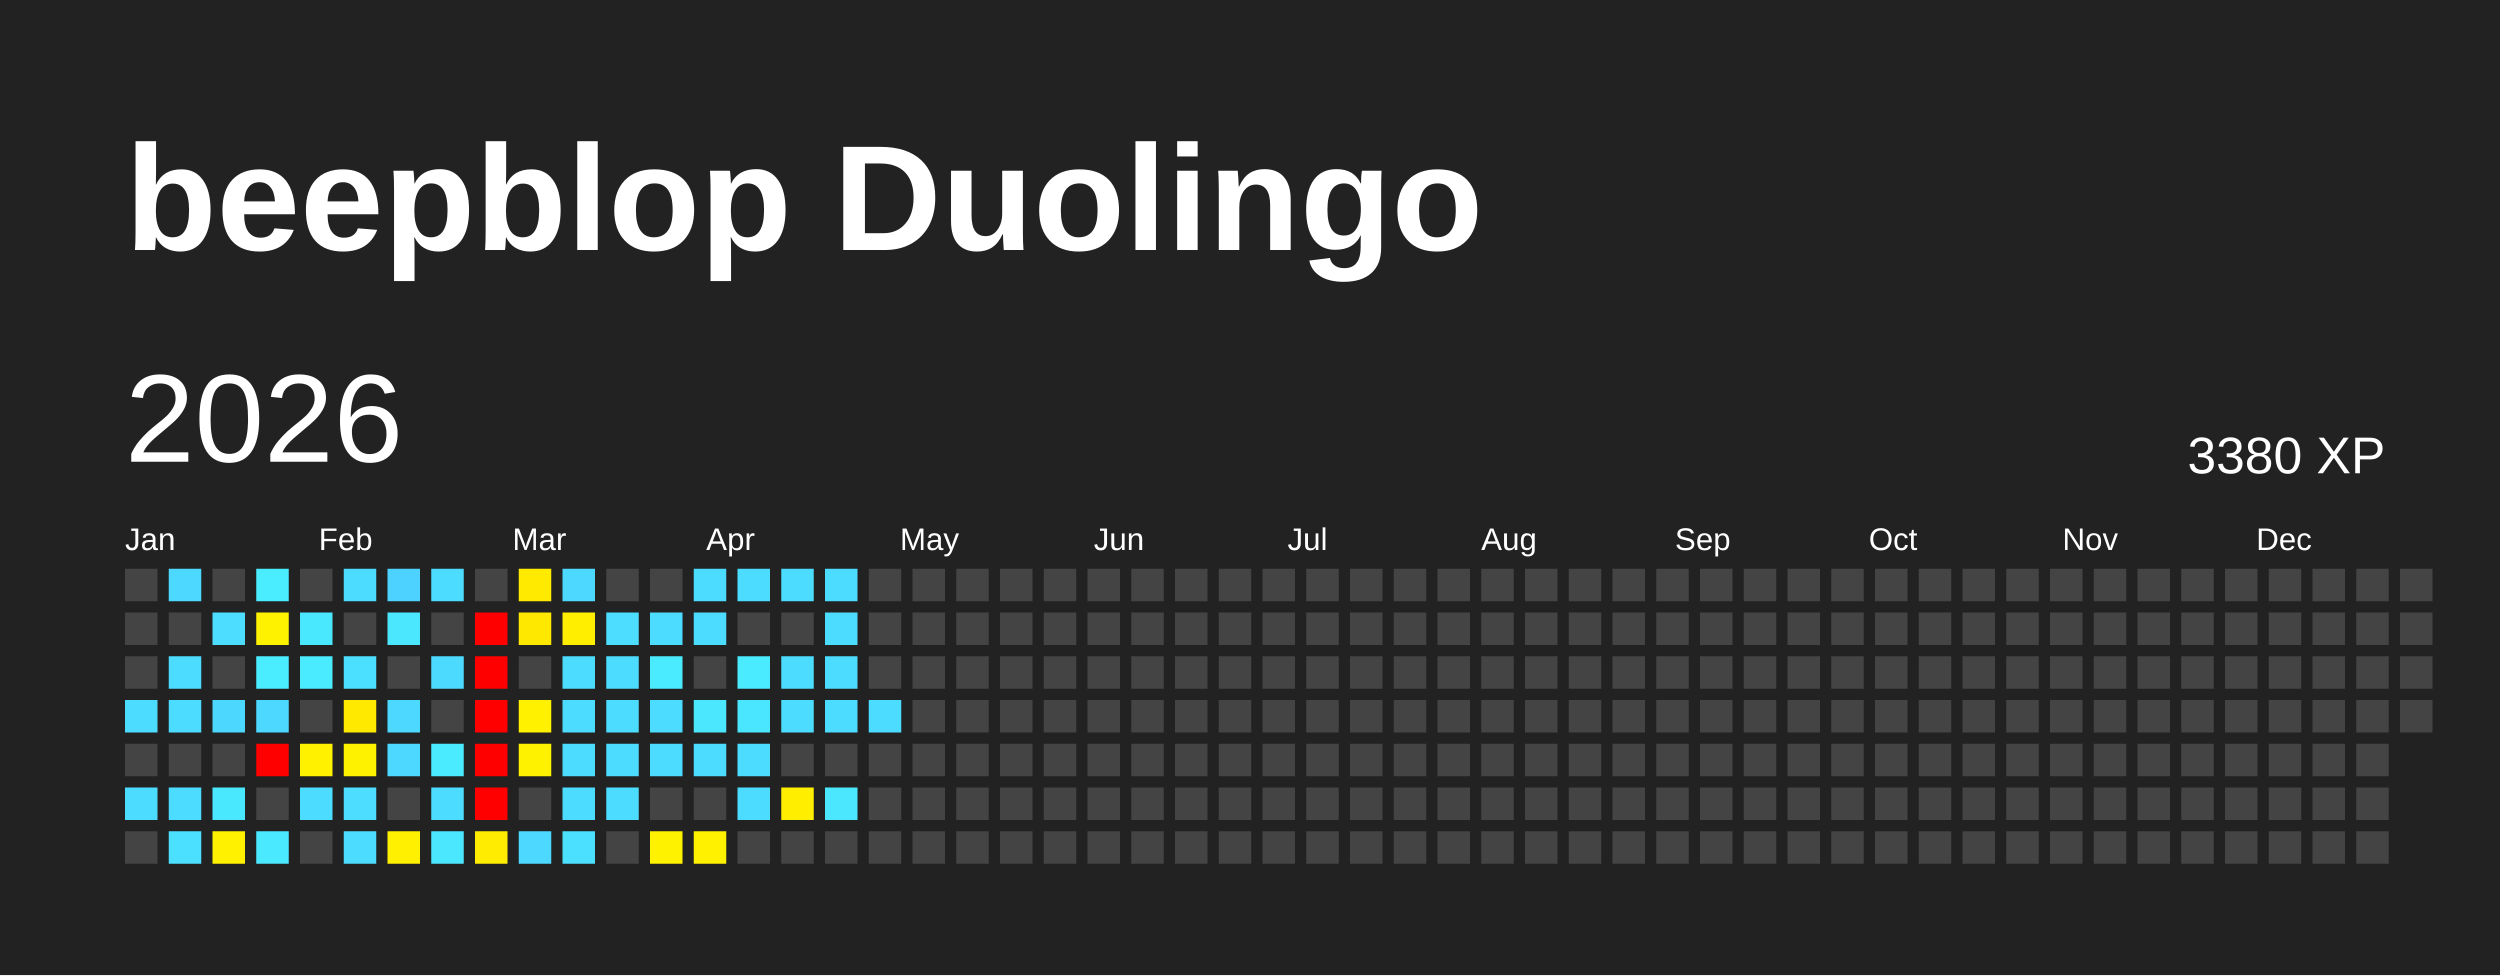
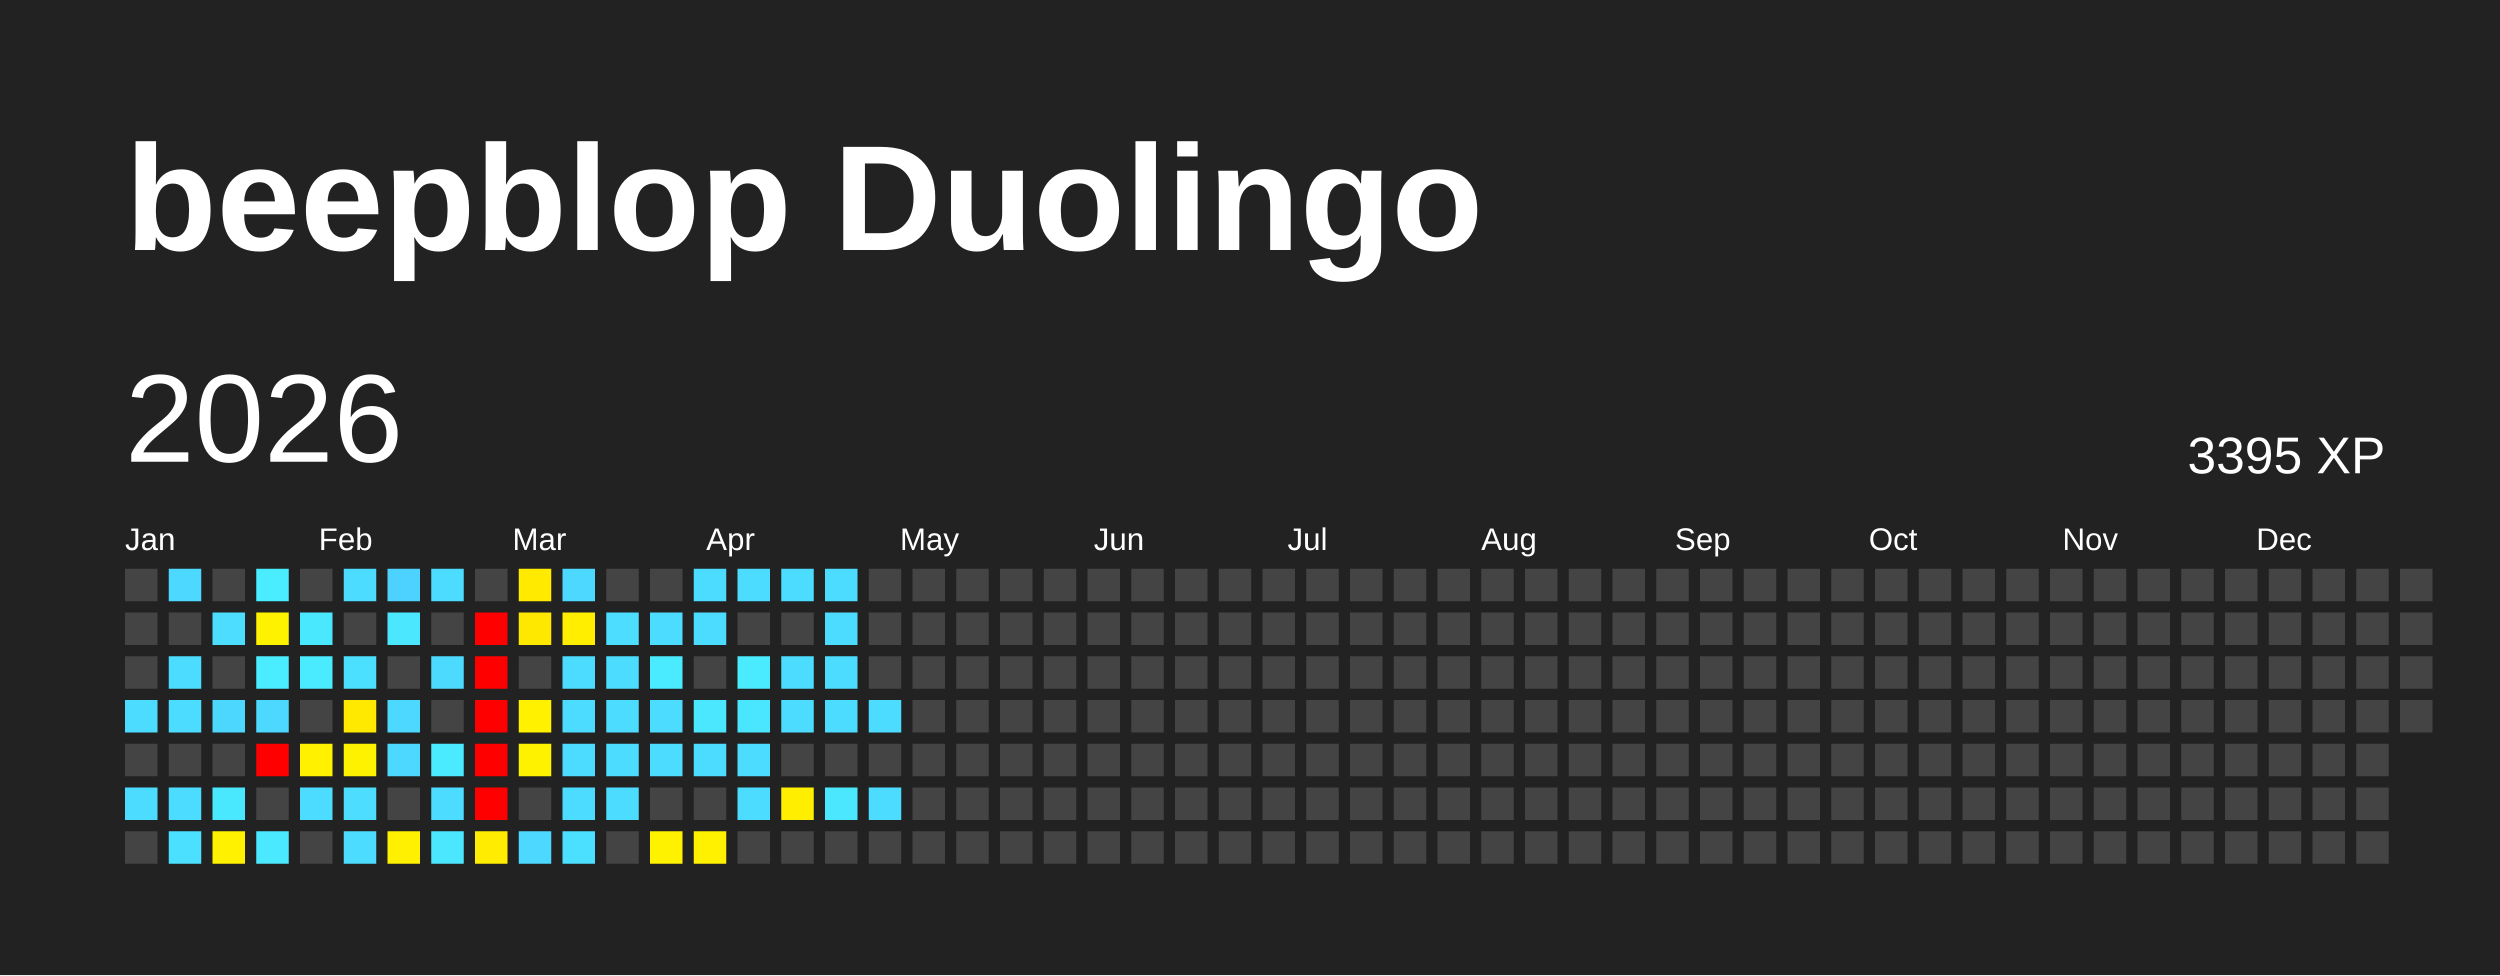
<svg xmlns="http://www.w3.org/2000/svg" baseProfile="full" height="78mm" version="1.1" viewBox="0,0,200,78" width="200mm">
  <defs />
  <rect fill="#222222" height="78" width="200" x="0" y="0" />
  <text fill="#FFFFFF" style="font-size:12px; font-family:Arial; font-weight:bold;" x="10" y="20">beepblop Duolingo</text>
  <text dominant-baseline="hanging" fill="#FFFFFF" style="font-size:10.0px; font-family:Arial;" x="10" y="30">2026</text>
-   <text dominant-baseline="hanging" fill="#FFFFFF" style="font-size:4.125px; font-family:Arial;" x="175" y="35">3380 XP</text>
+   <text dominant-baseline="hanging" fill="#FFFFFF" style="font-size:4.125px; font-family:Arial;" x="175" y="35">3395 XP</text>
  <text fill="#FFFFFF" style="font-size:2.5px; font-family:Arial" x="10.0" y="44">Jan</text>
  <text fill="#FFFFFF" style="font-size:2.5px; font-family:Arial" x="25.5" y="44">Feb</text>
  <text fill="#FFFFFF" style="font-size:2.5px; font-family:Arial" x="41.0" y="44">Mar</text>
  <text fill="#FFFFFF" style="font-size:2.5px; font-family:Arial" x="56.5" y="44">Apr</text>
  <text fill="#FFFFFF" style="font-size:2.5px; font-family:Arial" x="72.0" y="44">May</text>
  <text fill="#FFFFFF" style="font-size:2.5px; font-family:Arial" x="87.5" y="44">Jun</text>
  <text fill="#FFFFFF" style="font-size:2.5px; font-family:Arial" x="103.0" y="44">Jul</text>
  <text fill="#FFFFFF" style="font-size:2.5px; font-family:Arial" x="118.5" y="44">Aug</text>
  <text fill="#FFFFFF" style="font-size:2.5px; font-family:Arial" x="134.0" y="44">Sep</text>
  <text fill="#FFFFFF" style="font-size:2.5px; font-family:Arial" x="149.5" y="44">Oct</text>
  <text fill="#FFFFFF" style="font-size:2.5px; font-family:Arial" x="165.0" y="44">Nov</text>
  <text fill="#FFFFFF" style="font-size:2.5px; font-family:Arial" x="180.5" y="44">Dec</text>
  <rect fill="#444444" height="2.6" width="2.6" x="10.0" y="45.5" />
  <rect fill="#444444" height="2.6" width="2.6" x="10.0" y="49.0" />
  <rect fill="#444444" height="2.6" width="2.6" x="10.0" y="52.5" />
  <rect fill="#4cdcff" height="2.6" width="2.6" x="10.0" y="56.0" />
  <rect fill="#444444" height="2.6" width="2.6" x="10.0" y="59.5" />
  <rect fill="#4cdcff" height="2.6" width="2.6" x="10.0" y="63.0" />
  <rect fill="#444444" height="2.6" width="2.6" x="10.0" y="66.5" />
  <rect fill="#4cd8ff" height="2.6" width="2.6" x="13.5" y="45.5" />
  <rect fill="#444444" height="2.6" width="2.6" x="13.5" y="49.0" />
  <rect fill="#4cdcff" height="2.6" width="2.6" x="13.5" y="52.5" />
  <rect fill="#4cdcff" height="2.6" width="2.6" x="13.5" y="56.0" />
  <rect fill="#444444" height="2.6" width="2.6" x="13.5" y="59.5" />
  <rect fill="#4cdcff" height="2.6" width="2.6" x="13.5" y="63.0" />
  <rect fill="#4be0ff" height="2.6" width="2.6" x="13.5" y="66.5" />
  <rect fill="#444444" height="2.6" width="2.6" x="17.0" y="45.5" />
  <rect fill="#4cddff" height="2.6" width="2.6" x="17.0" y="49.0" />
  <rect fill="#444444" height="2.6" width="2.6" x="17.0" y="52.5" />
  <rect fill="#4cd7ff" height="2.6" width="2.6" x="17.0" y="56.0" />
  <rect fill="#444444" height="2.6" width="2.6" x="17.0" y="59.5" />
  <rect fill="#4ae8ff" height="2.6" width="2.6" x="17.0" y="63.0" />
  <rect fill="#fff100" height="2.6" width="2.6" x="17.0" y="66.5" />
  <rect fill="#49edff" height="2.6" width="2.6" x="20.5" y="45.5" />
  <rect fill="#fff200" height="2.6" width="2.6" x="20.5" y="49.0" />
  <rect fill="#4aecff" height="2.6" width="2.6" x="20.5" y="52.5" />
  <rect fill="#4cd8ff" height="2.6" width="2.6" x="20.5" y="56.0" />
  <rect fill="red" height="2.6" width="2.6" x="20.5" y="59.5" />
  <rect fill="#444444" height="2.6" width="2.6" x="20.5" y="63.0" />
  <rect fill="#4ae9ff" height="2.6" width="2.6" x="20.5" y="66.5" />
  <rect fill="#444444" height="2.6" width="2.6" x="24.0" y="45.5" />
  <rect fill="#4ae8ff" height="2.6" width="2.6" x="24.0" y="49.0" />
  <rect fill="#4aeaff" height="2.6" width="2.6" x="24.0" y="52.5" />
  <rect fill="#444444" height="2.6" width="2.6" x="24.0" y="56.0" />
  <rect fill="#fff100" height="2.6" width="2.6" x="24.0" y="59.5" />
  <rect fill="#4cdcff" height="2.6" width="2.6" x="24.0" y="63.0" />
  <rect fill="#444444" height="2.6" width="2.6" x="24.0" y="66.5" />
  <rect fill="#4cdcff" height="2.6" width="2.6" x="27.5" y="45.5" />
  <rect fill="#444444" height="2.6" width="2.6" x="27.5" y="49.0" />
  <rect fill="#4be0ff" height="2.6" width="2.6" x="27.5" y="52.5" />
  <rect fill="#ffe900" height="2.6" width="2.6" x="27.5" y="56.0" />
  <rect fill="#fff200" height="2.6" width="2.6" x="27.5" y="59.5" />
  <rect fill="#4cddff" height="2.6" width="2.6" x="27.5" y="63.0" />
  <rect fill="#4cdcff" height="2.6" width="2.6" x="27.5" y="66.5" />
  <rect fill="#4dd2ff" height="2.6" width="2.6" x="31.0" y="45.5" />
  <rect fill="#4ae7ff" height="2.6" width="2.6" x="31.0" y="49.0" />
  <rect fill="#444444" height="2.6" width="2.6" x="31.0" y="52.5" />
  <rect fill="#4cd8ff" height="2.6" width="2.6" x="31.0" y="56.0" />
  <rect fill="#4cd8ff" height="2.6" width="2.6" x="31.0" y="59.5" />
  <rect fill="#444444" height="2.6" width="2.6" x="31.0" y="63.0" />
  <rect fill="#ffef00" height="2.6" width="2.6" x="31.0" y="66.5" />
  <rect fill="#4cdcff" height="2.6" width="2.6" x="34.5" y="45.5" />
  <rect fill="#444444" height="2.6" width="2.6" x="34.5" y="49.0" />
  <rect fill="#4cdbff" height="2.6" width="2.6" x="34.5" y="52.5" />
  <rect fill="#444444" height="2.6" width="2.6" x="34.5" y="56.0" />
  <rect fill="#4aeaff" height="2.6" width="2.6" x="34.5" y="59.5" />
  <rect fill="#4cdcff" height="2.6" width="2.6" x="34.5" y="63.0" />
  <rect fill="#4ae7ff" height="2.6" width="2.6" x="34.5" y="66.5" />
  <rect fill="#444444" height="2.6" width="2.6" x="38.0" y="45.5" />
  <rect fill="red" height="2.6" width="2.6" x="38.0" y="49.0" />
  <rect fill="red" height="2.6" width="2.6" x="38.0" y="52.5" />
  <rect fill="red" height="2.6" width="2.6" x="38.0" y="56.0" />
  <rect fill="red" height="2.6" width="2.6" x="38.0" y="59.5" />
  <rect fill="red" height="2.6" width="2.6" x="38.0" y="63.0" />
  <rect fill="#ffec00" height="2.6" width="2.6" x="38.0" y="66.5" />
  <rect fill="#ffea00" height="2.6" width="2.6" x="41.5" y="45.5" />
  <rect fill="#ffe800" height="2.6" width="2.6" x="41.5" y="49.0" />
  <rect fill="#444444" height="2.6" width="2.6" x="41.5" y="52.5" />
  <rect fill="#fff100" height="2.6" width="2.6" x="41.5" y="56.0" />
  <rect fill="#fff200" height="2.6" width="2.6" x="41.5" y="59.5" />
  <rect fill="#444444" height="2.6" width="2.6" x="41.5" y="63.0" />
  <rect fill="#4cd8ff" height="2.6" width="2.6" x="41.5" y="66.5" />
  <rect fill="#4cd8ff" height="2.6" width="2.6" x="45.0" y="45.5" />
  <rect fill="#ffee00" height="2.6" width="2.6" x="45.0" y="49.0" />
  <rect fill="#4cdcff" height="2.6" width="2.6" x="45.0" y="52.5" />
  <rect fill="#4cdcff" height="2.6" width="2.6" x="45.0" y="56.0" />
  <rect fill="#4cdcff" height="2.6" width="2.6" x="45.0" y="59.5" />
  <rect fill="#4cdcff" height="2.6" width="2.6" x="45.0" y="63.0" />
  <rect fill="#4be0ff" height="2.6" width="2.6" x="45.0" y="66.5" />
  <rect fill="#444444" height="2.6" width="2.6" x="48.5" y="45.5" />
  <rect fill="#4cddff" height="2.6" width="2.6" x="48.5" y="49.0" />
  <rect fill="#4cdcff" height="2.6" width="2.6" x="48.5" y="52.5" />
  <rect fill="#4cdcff" height="2.6" width="2.6" x="48.5" y="56.0" />
  <rect fill="#4cdcff" height="2.6" width="2.6" x="48.5" y="59.5" />
  <rect fill="#4cdcff" height="2.6" width="2.6" x="48.5" y="63.0" />
  <rect fill="#444444" height="2.6" width="2.6" x="48.5" y="66.5" />
  <rect fill="#444444" height="2.6" width="2.6" x="52.0" y="45.5" />
  <rect fill="#4cdcff" height="2.6" width="2.6" x="52.0" y="49.0" />
  <rect fill="#4aebff" height="2.6" width="2.6" x="52.0" y="52.5" />
  <rect fill="#4cdcff" height="2.6" width="2.6" x="52.0" y="56.0" />
  <rect fill="#4cdcff" height="2.6" width="2.6" x="52.0" y="59.5" />
  <rect fill="#444444" height="2.6" width="2.6" x="52.0" y="63.0" />
  <rect fill="#fff200" height="2.6" width="2.6" x="52.0" y="66.5" />
  <rect fill="#4cdcff" height="2.6" width="2.6" x="55.5" y="45.5" />
  <rect fill="#4cdcff" height="2.6" width="2.6" x="55.5" y="49.0" />
  <rect fill="#444444" height="2.6" width="2.6" x="55.5" y="52.5" />
  <rect fill="#4ae7ff" height="2.6" width="2.6" x="55.5" y="56.0" />
  <rect fill="#4cdcff" height="2.6" width="2.6" x="55.5" y="59.5" />
  <rect fill="#444444" height="2.6" width="2.6" x="55.5" y="63.0" />
  <rect fill="#fff100" height="2.6" width="2.6" x="55.5" y="66.5" />
  <rect fill="#4cdcff" height="2.6" width="2.6" x="59.0" y="45.5" />
  <rect fill="#444444" height="2.6" width="2.6" x="59.0" y="49.0" />
  <rect fill="#4aeaff" height="2.6" width="2.6" x="59.0" y="52.5" />
  <rect fill="#4ae5ff" height="2.6" width="2.6" x="59.0" y="56.0" />
  <rect fill="#4cdcff" height="2.6" width="2.6" x="59.0" y="59.5" />
  <rect fill="#4cdcff" height="2.6" width="2.6" x="59.0" y="63.0" />
  <rect fill="#444444" height="2.6" width="2.6" x="59.0" y="66.5" />
  <rect fill="#4cdcff" height="2.6" width="2.6" x="62.5" y="45.5" />
  <rect fill="#444444" height="2.6" width="2.6" x="62.5" y="49.0" />
  <rect fill="#4cdcff" height="2.6" width="2.6" x="62.5" y="52.5" />
  <rect fill="#4cdcff" height="2.6" width="2.6" x="62.5" y="56.0" />
  <rect fill="#444444" height="2.6" width="2.6" x="62.5" y="59.5" />
  <rect fill="#ffee00" height="2.6" width="2.6" x="62.5" y="63.0" />
  <rect fill="#444444" height="2.6" width="2.6" x="62.5" y="66.5" />
  <rect fill="#4cdcff" height="2.6" width="2.6" x="66.0" y="45.5" />
  <rect fill="#4cdcff" height="2.6" width="2.6" x="66.0" y="49.0" />
  <rect fill="#4cdcff" height="2.6" width="2.6" x="66.0" y="52.5" />
  <rect fill="#4cdcff" height="2.6" width="2.6" x="66.0" y="56.0" />
  <rect fill="#444444" height="2.6" width="2.6" x="66.0" y="59.5" />
  <rect fill="#4ae7ff" height="2.6" width="2.6" x="66.0" y="63.0" />
  <rect fill="#444444" height="2.6" width="2.6" x="66.0" y="66.5" />
  <rect fill="#444444" height="2.6" width="2.6" x="69.5" y="45.5" />
  <rect fill="#444444" height="2.6" width="2.6" x="69.5" y="49.0" />
  <rect fill="#444444" height="2.6" width="2.6" x="69.5" y="52.5" />
  <rect fill="#4cdcff" height="2.6" width="2.6" x="69.5" y="56.0" />
  <rect fill="#444444" height="2.6" width="2.6" x="69.5" y="59.5" />
-   <rect fill="#444444" height="2.6" width="2.6" x="69.5" y="63.0" />
+   <rect fill="#4cdcff" height="2.6" width="2.6" x="69.5" y="63.0" />
  <rect fill="#444444" height="2.6" width="2.6" x="69.5" y="66.5" />
  <rect fill="#444444" height="2.6" width="2.6" x="73.0" y="45.5" />
  <rect fill="#444444" height="2.6" width="2.6" x="73.0" y="49.0" />
  <rect fill="#444444" height="2.6" width="2.6" x="73.0" y="52.5" />
  <rect fill="#444444" height="2.6" width="2.6" x="73.0" y="56.0" />
  <rect fill="#444444" height="2.6" width="2.6" x="73.0" y="59.5" />
  <rect fill="#444444" height="2.6" width="2.6" x="73.0" y="63.0" />
  <rect fill="#444444" height="2.6" width="2.6" x="73.0" y="66.5" />
  <rect fill="#444444" height="2.6" width="2.6" x="76.5" y="45.5" />
  <rect fill="#444444" height="2.6" width="2.6" x="76.5" y="49.0" />
  <rect fill="#444444" height="2.6" width="2.6" x="76.5" y="52.5" />
  <rect fill="#444444" height="2.6" width="2.6" x="76.5" y="56.0" />
  <rect fill="#444444" height="2.6" width="2.6" x="76.5" y="59.5" />
  <rect fill="#444444" height="2.6" width="2.6" x="76.5" y="63.0" />
  <rect fill="#444444" height="2.6" width="2.6" x="76.5" y="66.5" />
  <rect fill="#444444" height="2.6" width="2.6" x="80.0" y="45.5" />
  <rect fill="#444444" height="2.6" width="2.6" x="80.0" y="49.0" />
  <rect fill="#444444" height="2.6" width="2.6" x="80.0" y="52.5" />
  <rect fill="#444444" height="2.6" width="2.6" x="80.0" y="56.0" />
  <rect fill="#444444" height="2.6" width="2.6" x="80.0" y="59.5" />
  <rect fill="#444444" height="2.6" width="2.6" x="80.0" y="63.0" />
  <rect fill="#444444" height="2.6" width="2.6" x="80.0" y="66.5" />
  <rect fill="#444444" height="2.6" width="2.6" x="83.5" y="45.5" />
  <rect fill="#444444" height="2.6" width="2.6" x="83.5" y="49.0" />
  <rect fill="#444444" height="2.6" width="2.6" x="83.5" y="52.5" />
  <rect fill="#444444" height="2.6" width="2.6" x="83.5" y="56.0" />
  <rect fill="#444444" height="2.6" width="2.6" x="83.5" y="59.5" />
  <rect fill="#444444" height="2.6" width="2.6" x="83.5" y="63.0" />
  <rect fill="#444444" height="2.6" width="2.6" x="83.5" y="66.5" />
  <rect fill="#444444" height="2.6" width="2.6" x="87.0" y="45.5" />
  <rect fill="#444444" height="2.6" width="2.6" x="87.0" y="49.0" />
  <rect fill="#444444" height="2.6" width="2.6" x="87.0" y="52.5" />
  <rect fill="#444444" height="2.6" width="2.6" x="87.0" y="56.0" />
  <rect fill="#444444" height="2.6" width="2.6" x="87.0" y="59.5" />
  <rect fill="#444444" height="2.6" width="2.6" x="87.0" y="63.0" />
  <rect fill="#444444" height="2.6" width="2.6" x="87.0" y="66.5" />
  <rect fill="#444444" height="2.6" width="2.6" x="90.5" y="45.5" />
  <rect fill="#444444" height="2.6" width="2.6" x="90.5" y="49.0" />
  <rect fill="#444444" height="2.6" width="2.6" x="90.5" y="52.5" />
  <rect fill="#444444" height="2.6" width="2.6" x="90.5" y="56.0" />
  <rect fill="#444444" height="2.6" width="2.6" x="90.5" y="59.5" />
  <rect fill="#444444" height="2.6" width="2.6" x="90.5" y="63.0" />
  <rect fill="#444444" height="2.6" width="2.6" x="90.5" y="66.5" />
  <rect fill="#444444" height="2.6" width="2.6" x="94.0" y="45.5" />
  <rect fill="#444444" height="2.6" width="2.6" x="94.0" y="49.0" />
  <rect fill="#444444" height="2.6" width="2.6" x="94.0" y="52.5" />
  <rect fill="#444444" height="2.6" width="2.6" x="94.0" y="56.0" />
  <rect fill="#444444" height="2.6" width="2.6" x="94.0" y="59.5" />
  <rect fill="#444444" height="2.6" width="2.6" x="94.0" y="63.0" />
  <rect fill="#444444" height="2.6" width="2.6" x="94.0" y="66.5" />
  <rect fill="#444444" height="2.6" width="2.6" x="97.5" y="45.5" />
  <rect fill="#444444" height="2.6" width="2.6" x="97.5" y="49.0" />
  <rect fill="#444444" height="2.6" width="2.6" x="97.5" y="52.5" />
  <rect fill="#444444" height="2.6" width="2.6" x="97.5" y="56.0" />
  <rect fill="#444444" height="2.6" width="2.6" x="97.5" y="59.5" />
  <rect fill="#444444" height="2.6" width="2.6" x="97.5" y="63.0" />
  <rect fill="#444444" height="2.6" width="2.6" x="97.5" y="66.5" />
  <rect fill="#444444" height="2.6" width="2.6" x="101.0" y="45.5" />
  <rect fill="#444444" height="2.6" width="2.6" x="101.0" y="49.0" />
  <rect fill="#444444" height="2.6" width="2.6" x="101.0" y="52.5" />
  <rect fill="#444444" height="2.6" width="2.6" x="101.0" y="56.0" />
  <rect fill="#444444" height="2.6" width="2.6" x="101.0" y="59.5" />
  <rect fill="#444444" height="2.6" width="2.6" x="101.0" y="63.0" />
  <rect fill="#444444" height="2.6" width="2.6" x="101.0" y="66.5" />
  <rect fill="#444444" height="2.6" width="2.6" x="104.5" y="45.5" />
  <rect fill="#444444" height="2.6" width="2.6" x="104.5" y="49.0" />
  <rect fill="#444444" height="2.6" width="2.6" x="104.5" y="52.5" />
  <rect fill="#444444" height="2.6" width="2.6" x="104.5" y="56.0" />
  <rect fill="#444444" height="2.6" width="2.6" x="104.5" y="59.5" />
  <rect fill="#444444" height="2.6" width="2.6" x="104.5" y="63.0" />
  <rect fill="#444444" height="2.6" width="2.6" x="104.5" y="66.5" />
  <rect fill="#444444" height="2.6" width="2.6" x="108.0" y="45.5" />
  <rect fill="#444444" height="2.6" width="2.6" x="108.0" y="49.0" />
  <rect fill="#444444" height="2.6" width="2.6" x="108.0" y="52.5" />
  <rect fill="#444444" height="2.6" width="2.6" x="108.0" y="56.0" />
  <rect fill="#444444" height="2.6" width="2.6" x="108.0" y="59.5" />
  <rect fill="#444444" height="2.6" width="2.6" x="108.0" y="63.0" />
  <rect fill="#444444" height="2.6" width="2.6" x="108.0" y="66.5" />
  <rect fill="#444444" height="2.6" width="2.6" x="111.5" y="45.5" />
  <rect fill="#444444" height="2.6" width="2.6" x="111.5" y="49.0" />
  <rect fill="#444444" height="2.6" width="2.6" x="111.5" y="52.5" />
  <rect fill="#444444" height="2.6" width="2.6" x="111.5" y="56.0" />
  <rect fill="#444444" height="2.6" width="2.6" x="111.5" y="59.5" />
  <rect fill="#444444" height="2.6" width="2.6" x="111.5" y="63.0" />
  <rect fill="#444444" height="2.6" width="2.6" x="111.5" y="66.5" />
  <rect fill="#444444" height="2.6" width="2.6" x="115.0" y="45.5" />
  <rect fill="#444444" height="2.6" width="2.6" x="115.0" y="49.0" />
  <rect fill="#444444" height="2.6" width="2.6" x="115.0" y="52.5" />
  <rect fill="#444444" height="2.6" width="2.6" x="115.0" y="56.0" />
  <rect fill="#444444" height="2.6" width="2.6" x="115.0" y="59.5" />
  <rect fill="#444444" height="2.6" width="2.6" x="115.0" y="63.0" />
  <rect fill="#444444" height="2.6" width="2.6" x="115.0" y="66.5" />
  <rect fill="#444444" height="2.6" width="2.6" x="118.5" y="45.5" />
  <rect fill="#444444" height="2.6" width="2.6" x="118.5" y="49.0" />
  <rect fill="#444444" height="2.6" width="2.6" x="118.5" y="52.5" />
  <rect fill="#444444" height="2.6" width="2.6" x="118.5" y="56.0" />
  <rect fill="#444444" height="2.6" width="2.6" x="118.5" y="59.5" />
  <rect fill="#444444" height="2.6" width="2.6" x="118.5" y="63.0" />
  <rect fill="#444444" height="2.6" width="2.6" x="118.5" y="66.5" />
  <rect fill="#444444" height="2.6" width="2.6" x="122.0" y="45.5" />
  <rect fill="#444444" height="2.6" width="2.6" x="122.0" y="49.0" />
  <rect fill="#444444" height="2.6" width="2.6" x="122.0" y="52.5" />
  <rect fill="#444444" height="2.6" width="2.6" x="122.0" y="56.0" />
  <rect fill="#444444" height="2.6" width="2.6" x="122.0" y="59.5" />
  <rect fill="#444444" height="2.6" width="2.6" x="122.0" y="63.0" />
  <rect fill="#444444" height="2.6" width="2.6" x="122.0" y="66.5" />
  <rect fill="#444444" height="2.6" width="2.6" x="125.5" y="45.5" />
  <rect fill="#444444" height="2.6" width="2.6" x="125.5" y="49.0" />
  <rect fill="#444444" height="2.6" width="2.6" x="125.5" y="52.5" />
  <rect fill="#444444" height="2.6" width="2.6" x="125.5" y="56.0" />
  <rect fill="#444444" height="2.6" width="2.6" x="125.5" y="59.5" />
  <rect fill="#444444" height="2.6" width="2.6" x="125.5" y="63.0" />
  <rect fill="#444444" height="2.6" width="2.6" x="125.5" y="66.5" />
  <rect fill="#444444" height="2.6" width="2.6" x="129.0" y="45.5" />
  <rect fill="#444444" height="2.6" width="2.6" x="129.0" y="49.0" />
  <rect fill="#444444" height="2.6" width="2.6" x="129.0" y="52.5" />
  <rect fill="#444444" height="2.6" width="2.6" x="129.0" y="56.0" />
  <rect fill="#444444" height="2.6" width="2.6" x="129.0" y="59.5" />
  <rect fill="#444444" height="2.6" width="2.6" x="129.0" y="63.0" />
  <rect fill="#444444" height="2.6" width="2.6" x="129.0" y="66.5" />
  <rect fill="#444444" height="2.6" width="2.6" x="132.5" y="45.5" />
  <rect fill="#444444" height="2.6" width="2.6" x="132.5" y="49.0" />
  <rect fill="#444444" height="2.6" width="2.6" x="132.5" y="52.5" />
  <rect fill="#444444" height="2.6" width="2.6" x="132.5" y="56.0" />
  <rect fill="#444444" height="2.6" width="2.6" x="132.5" y="59.5" />
  <rect fill="#444444" height="2.6" width="2.6" x="132.5" y="63.0" />
  <rect fill="#444444" height="2.6" width="2.6" x="132.5" y="66.5" />
  <rect fill="#444444" height="2.6" width="2.6" x="136.0" y="45.5" />
  <rect fill="#444444" height="2.6" width="2.6" x="136.0" y="49.0" />
  <rect fill="#444444" height="2.6" width="2.6" x="136.0" y="52.5" />
  <rect fill="#444444" height="2.6" width="2.6" x="136.0" y="56.0" />
  <rect fill="#444444" height="2.6" width="2.6" x="136.0" y="59.5" />
  <rect fill="#444444" height="2.6" width="2.6" x="136.0" y="63.0" />
  <rect fill="#444444" height="2.6" width="2.6" x="136.0" y="66.5" />
  <rect fill="#444444" height="2.6" width="2.6" x="139.5" y="45.5" />
  <rect fill="#444444" height="2.6" width="2.6" x="139.5" y="49.0" />
  <rect fill="#444444" height="2.6" width="2.6" x="139.5" y="52.5" />
  <rect fill="#444444" height="2.6" width="2.6" x="139.5" y="56.0" />
  <rect fill="#444444" height="2.6" width="2.6" x="139.5" y="59.5" />
  <rect fill="#444444" height="2.6" width="2.6" x="139.5" y="63.0" />
  <rect fill="#444444" height="2.6" width="2.6" x="139.5" y="66.5" />
  <rect fill="#444444" height="2.6" width="2.6" x="143.0" y="45.5" />
  <rect fill="#444444" height="2.6" width="2.6" x="143.0" y="49.0" />
  <rect fill="#444444" height="2.6" width="2.6" x="143.0" y="52.5" />
  <rect fill="#444444" height="2.6" width="2.6" x="143.0" y="56.0" />
  <rect fill="#444444" height="2.6" width="2.6" x="143.0" y="59.5" />
  <rect fill="#444444" height="2.6" width="2.6" x="143.0" y="63.0" />
  <rect fill="#444444" height="2.6" width="2.6" x="143.0" y="66.5" />
  <rect fill="#444444" height="2.6" width="2.6" x="146.5" y="45.5" />
  <rect fill="#444444" height="2.6" width="2.6" x="146.5" y="49.0" />
  <rect fill="#444444" height="2.6" width="2.6" x="146.5" y="52.5" />
  <rect fill="#444444" height="2.6" width="2.6" x="146.5" y="56.0" />
  <rect fill="#444444" height="2.6" width="2.6" x="146.5" y="59.5" />
  <rect fill="#444444" height="2.6" width="2.6" x="146.5" y="63.0" />
  <rect fill="#444444" height="2.6" width="2.6" x="146.5" y="66.5" />
  <rect fill="#444444" height="2.6" width="2.6" x="150.0" y="45.5" />
  <rect fill="#444444" height="2.6" width="2.6" x="150.0" y="49.0" />
  <rect fill="#444444" height="2.6" width="2.6" x="150.0" y="52.5" />
  <rect fill="#444444" height="2.6" width="2.6" x="150.0" y="56.0" />
  <rect fill="#444444" height="2.6" width="2.6" x="150.0" y="59.5" />
  <rect fill="#444444" height="2.6" width="2.6" x="150.0" y="63.0" />
  <rect fill="#444444" height="2.6" width="2.6" x="150.0" y="66.5" />
  <rect fill="#444444" height="2.6" width="2.6" x="153.5" y="45.5" />
  <rect fill="#444444" height="2.6" width="2.6" x="153.5" y="49.0" />
  <rect fill="#444444" height="2.6" width="2.6" x="153.5" y="52.5" />
  <rect fill="#444444" height="2.6" width="2.6" x="153.5" y="56.0" />
  <rect fill="#444444" height="2.6" width="2.6" x="153.5" y="59.5" />
  <rect fill="#444444" height="2.6" width="2.6" x="153.5" y="63.0" />
  <rect fill="#444444" height="2.6" width="2.6" x="153.5" y="66.5" />
  <rect fill="#444444" height="2.6" width="2.6" x="157.0" y="45.5" />
  <rect fill="#444444" height="2.6" width="2.6" x="157.0" y="49.0" />
  <rect fill="#444444" height="2.6" width="2.6" x="157.0" y="52.5" />
  <rect fill="#444444" height="2.6" width="2.6" x="157.0" y="56.0" />
  <rect fill="#444444" height="2.6" width="2.6" x="157.0" y="59.5" />
  <rect fill="#444444" height="2.6" width="2.6" x="157.0" y="63.0" />
  <rect fill="#444444" height="2.6" width="2.6" x="157.0" y="66.5" />
  <rect fill="#444444" height="2.6" width="2.6" x="160.5" y="45.5" />
  <rect fill="#444444" height="2.6" width="2.6" x="160.5" y="49.0" />
  <rect fill="#444444" height="2.6" width="2.6" x="160.5" y="52.5" />
  <rect fill="#444444" height="2.6" width="2.6" x="160.5" y="56.0" />
  <rect fill="#444444" height="2.6" width="2.6" x="160.5" y="59.5" />
  <rect fill="#444444" height="2.6" width="2.6" x="160.5" y="63.0" />
  <rect fill="#444444" height="2.6" width="2.6" x="160.5" y="66.5" />
  <rect fill="#444444" height="2.6" width="2.6" x="164.0" y="45.5" />
  <rect fill="#444444" height="2.6" width="2.6" x="164.0" y="49.0" />
  <rect fill="#444444" height="2.6" width="2.6" x="164.0" y="52.5" />
  <rect fill="#444444" height="2.6" width="2.6" x="164.0" y="56.0" />
  <rect fill="#444444" height="2.6" width="2.6" x="164.0" y="59.5" />
  <rect fill="#444444" height="2.6" width="2.6" x="164.0" y="63.0" />
  <rect fill="#444444" height="2.6" width="2.6" x="164.0" y="66.5" />
  <rect fill="#444444" height="2.6" width="2.6" x="167.5" y="45.5" />
  <rect fill="#444444" height="2.6" width="2.6" x="167.5" y="49.0" />
  <rect fill="#444444" height="2.6" width="2.6" x="167.5" y="52.5" />
  <rect fill="#444444" height="2.6" width="2.6" x="167.5" y="56.0" />
  <rect fill="#444444" height="2.6" width="2.6" x="167.5" y="59.5" />
  <rect fill="#444444" height="2.6" width="2.6" x="167.5" y="63.0" />
  <rect fill="#444444" height="2.6" width="2.6" x="167.5" y="66.5" />
  <rect fill="#444444" height="2.6" width="2.6" x="171.0" y="45.5" />
  <rect fill="#444444" height="2.6" width="2.6" x="171.0" y="49.0" />
  <rect fill="#444444" height="2.6" width="2.6" x="171.0" y="52.5" />
  <rect fill="#444444" height="2.6" width="2.6" x="171.0" y="56.0" />
  <rect fill="#444444" height="2.6" width="2.6" x="171.0" y="59.5" />
  <rect fill="#444444" height="2.6" width="2.6" x="171.0" y="63.0" />
  <rect fill="#444444" height="2.6" width="2.6" x="171.0" y="66.5" />
  <rect fill="#444444" height="2.6" width="2.6" x="174.5" y="45.5" />
  <rect fill="#444444" height="2.6" width="2.6" x="174.5" y="49.0" />
  <rect fill="#444444" height="2.6" width="2.6" x="174.5" y="52.5" />
  <rect fill="#444444" height="2.6" width="2.6" x="174.5" y="56.0" />
  <rect fill="#444444" height="2.6" width="2.6" x="174.5" y="59.5" />
  <rect fill="#444444" height="2.6" width="2.6" x="174.5" y="63.0" />
  <rect fill="#444444" height="2.6" width="2.6" x="174.5" y="66.5" />
  <rect fill="#444444" height="2.6" width="2.6" x="178.0" y="45.5" />
  <rect fill="#444444" height="2.6" width="2.6" x="178.0" y="49.0" />
  <rect fill="#444444" height="2.6" width="2.6" x="178.0" y="52.5" />
  <rect fill="#444444" height="2.6" width="2.6" x="178.0" y="56.0" />
  <rect fill="#444444" height="2.6" width="2.6" x="178.0" y="59.5" />
  <rect fill="#444444" height="2.6" width="2.6" x="178.0" y="63.0" />
  <rect fill="#444444" height="2.6" width="2.6" x="178.0" y="66.5" />
  <rect fill="#444444" height="2.6" width="2.6" x="181.5" y="45.5" />
  <rect fill="#444444" height="2.6" width="2.6" x="181.5" y="49.0" />
  <rect fill="#444444" height="2.6" width="2.6" x="181.5" y="52.5" />
  <rect fill="#444444" height="2.6" width="2.6" x="181.5" y="56.0" />
  <rect fill="#444444" height="2.6" width="2.6" x="181.5" y="59.5" />
  <rect fill="#444444" height="2.6" width="2.6" x="181.5" y="63.0" />
  <rect fill="#444444" height="2.6" width="2.6" x="181.5" y="66.5" />
  <rect fill="#444444" height="2.6" width="2.6" x="185.0" y="45.5" />
  <rect fill="#444444" height="2.6" width="2.6" x="185.0" y="49.0" />
  <rect fill="#444444" height="2.6" width="2.6" x="185.0" y="52.5" />
  <rect fill="#444444" height="2.6" width="2.6" x="185.0" y="56.0" />
  <rect fill="#444444" height="2.6" width="2.6" x="185.0" y="59.5" />
  <rect fill="#444444" height="2.6" width="2.6" x="185.0" y="63.0" />
  <rect fill="#444444" height="2.6" width="2.6" x="185.0" y="66.5" />
  <rect fill="#444444" height="2.6" width="2.6" x="188.5" y="45.5" />
  <rect fill="#444444" height="2.6" width="2.6" x="188.5" y="49.0" />
  <rect fill="#444444" height="2.6" width="2.6" x="188.5" y="52.5" />
  <rect fill="#444444" height="2.6" width="2.6" x="188.5" y="56.0" />
  <rect fill="#444444" height="2.6" width="2.6" x="188.5" y="59.5" />
  <rect fill="#444444" height="2.6" width="2.6" x="188.5" y="63.0" />
  <rect fill="#444444" height="2.6" width="2.6" x="188.5" y="66.5" />
  <rect fill="#444444" height="2.6" width="2.6" x="192.0" y="45.5" />
  <rect fill="#444444" height="2.6" width="2.6" x="192.0" y="49.0" />
  <rect fill="#444444" height="2.6" width="2.6" x="192.0" y="52.5" />
  <rect fill="#444444" height="2.6" width="2.6" x="192.0" y="56.0" />
</svg>
